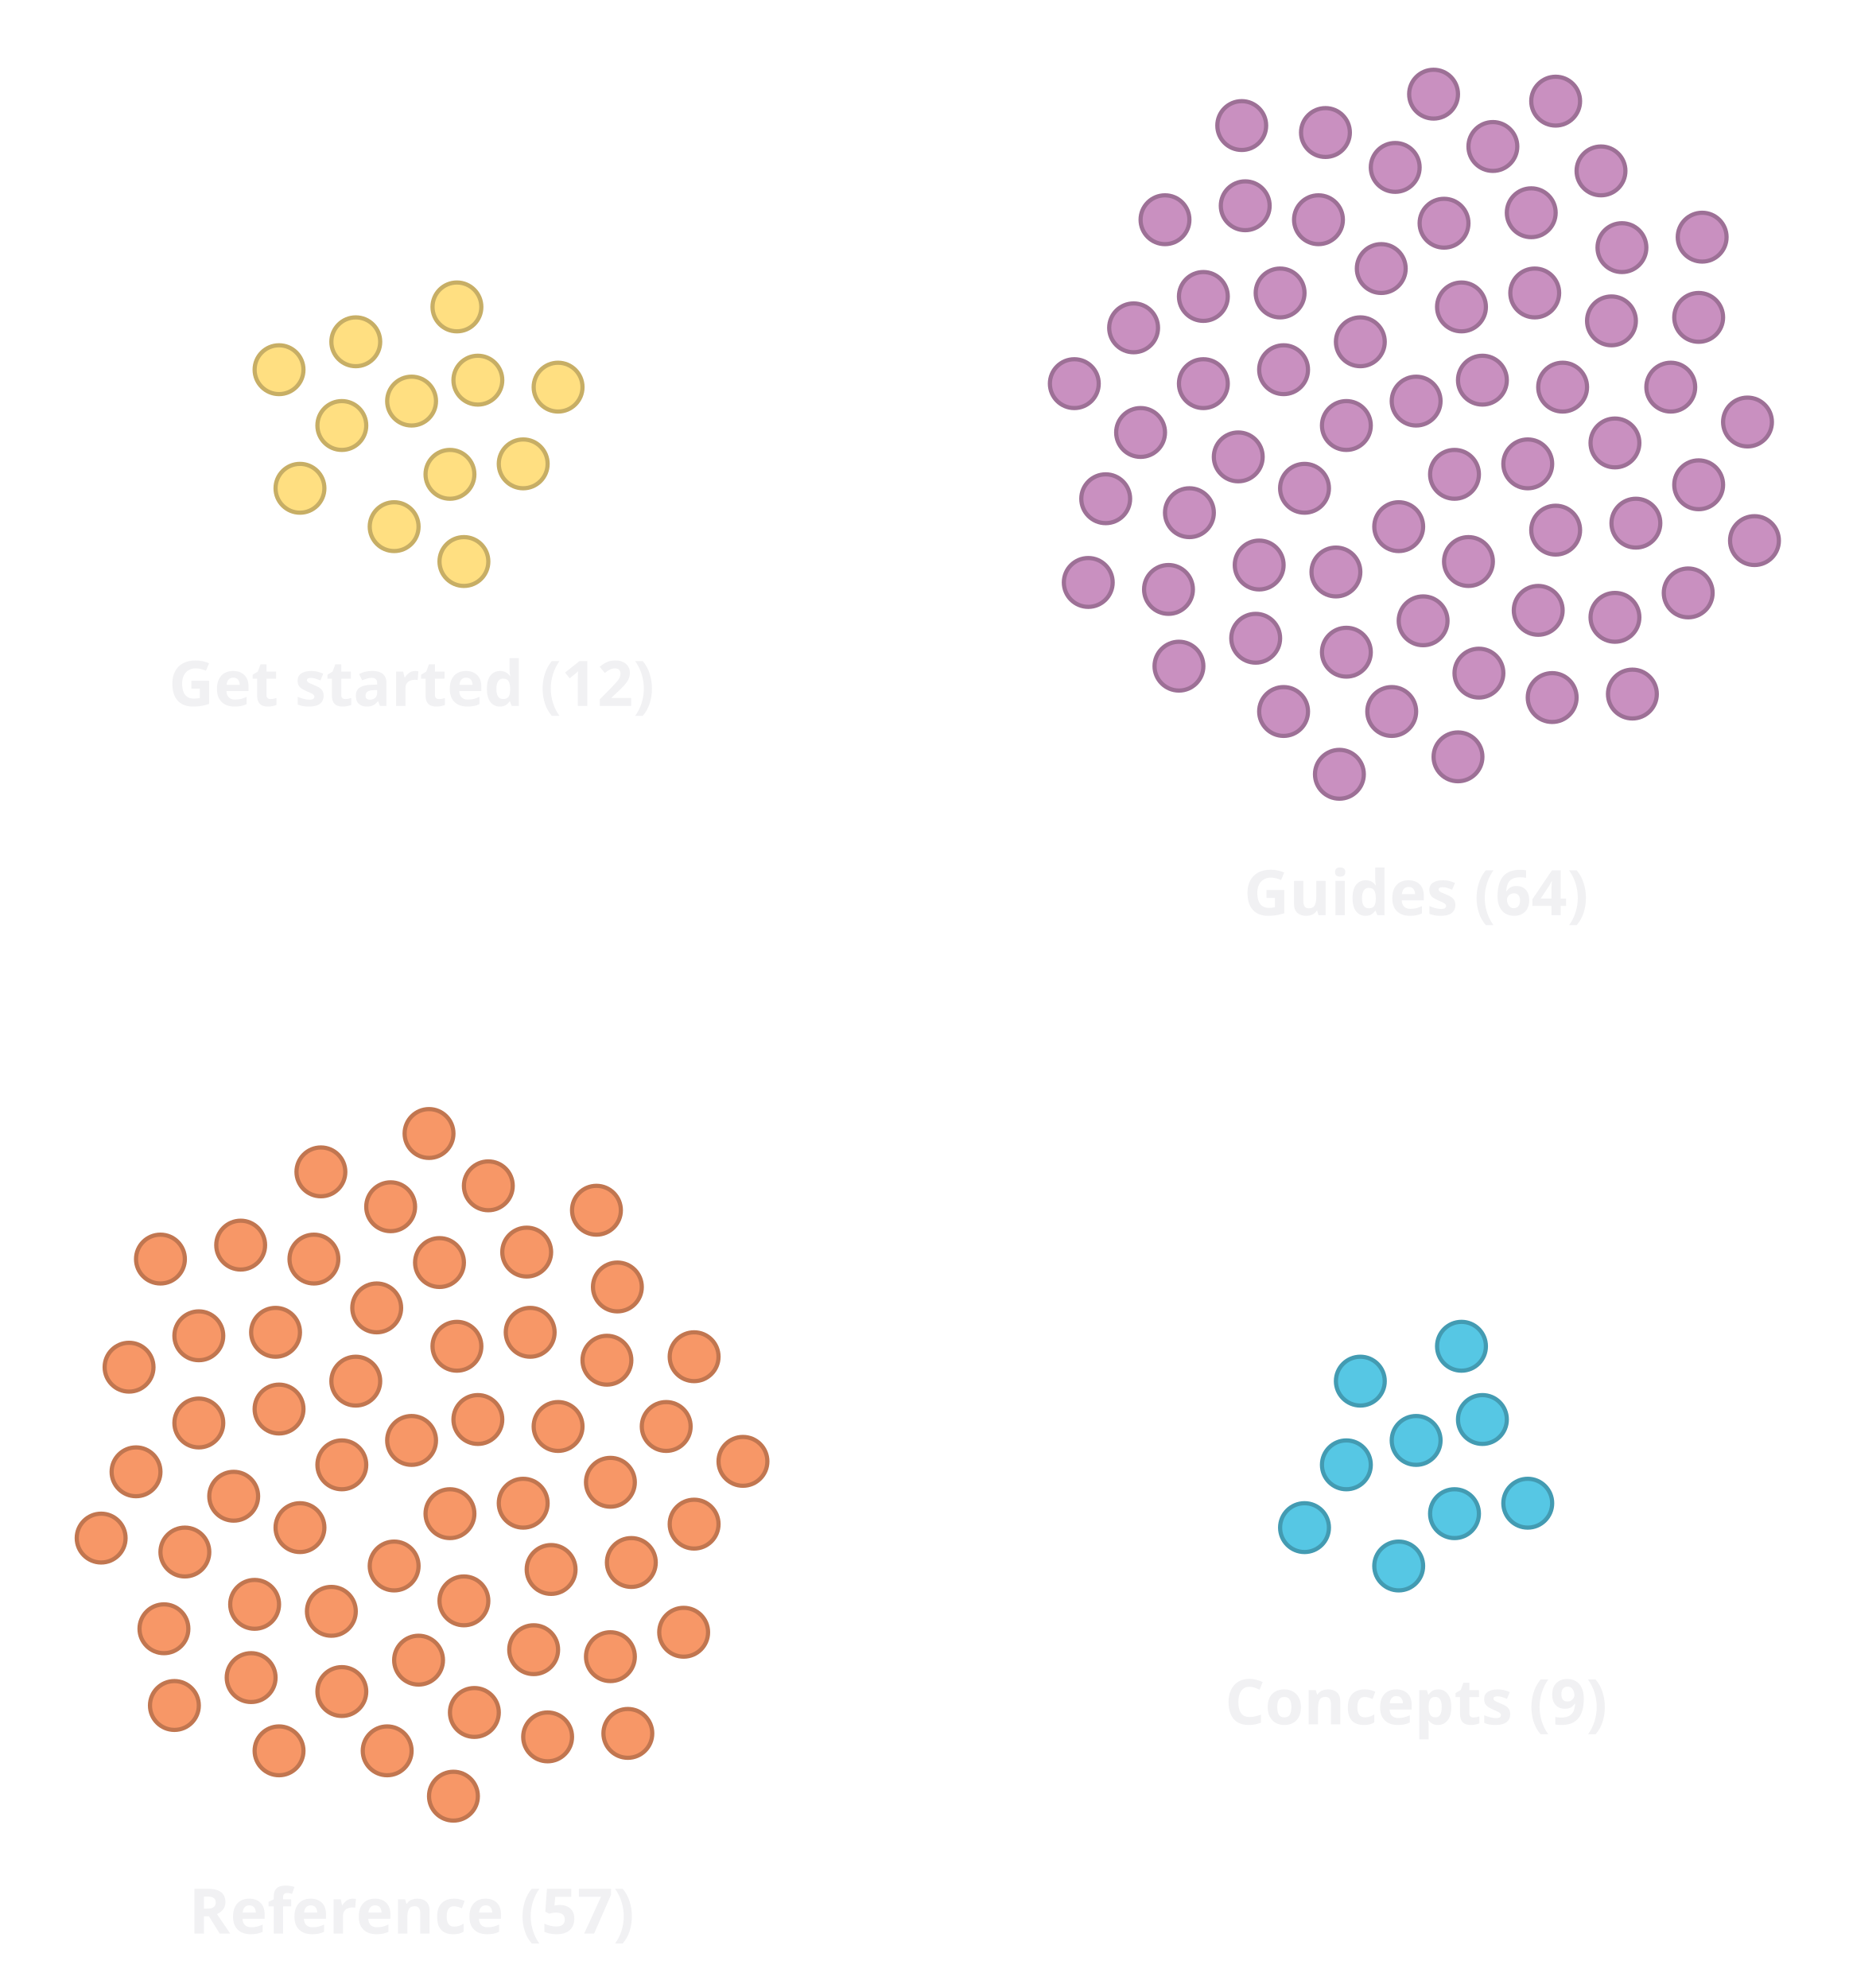
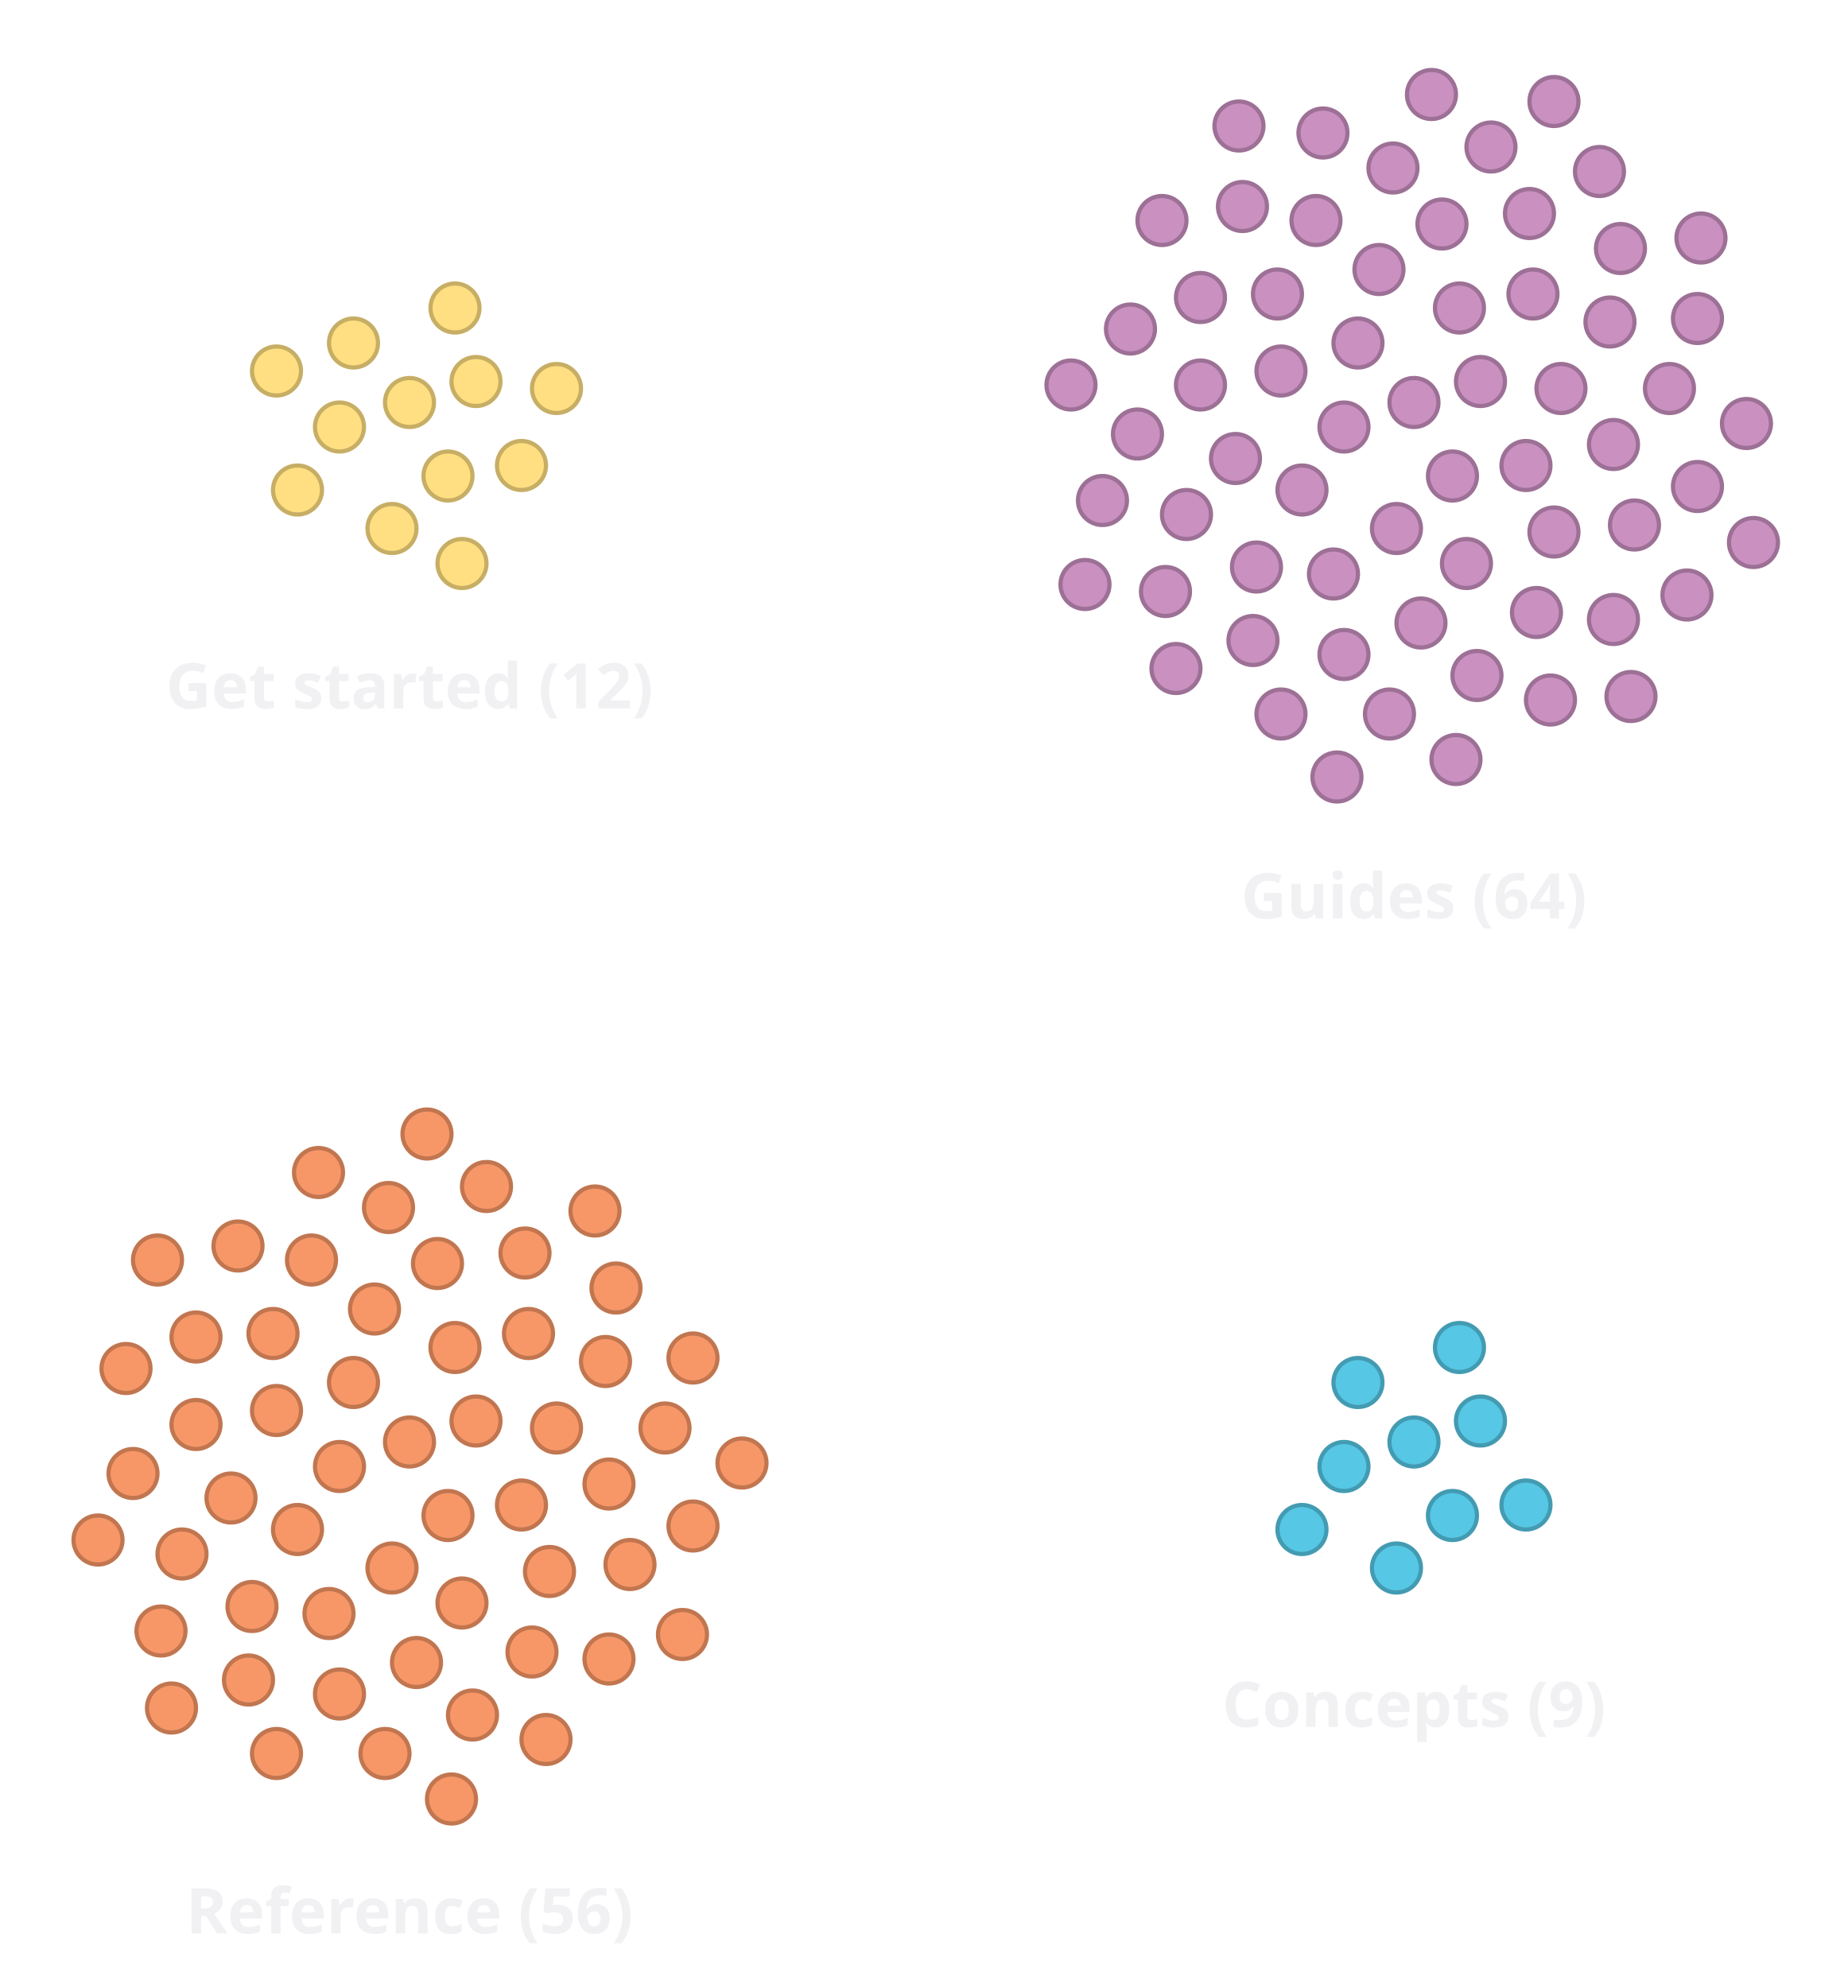
- <svg xmlns="http://www.w3.org/2000/svg" id="docs-graph-1-dark" width="100%" style="max-width: 530px;" viewBox="0 0 530 570" role="img" aria-labelledby="docs-graph-1-dark-title docs-graph-1-dark-desc">
+ <svg xmlns="http://www.w3.org/2000/svg" id="docs-graph-1-dark" width="100%" style="max-width: 528px;" viewBox="0 0 528 568" role="img" aria-labelledby="docs-graph-1-dark-title docs-graph-1-dark-desc">
  <style>#docs-graph-1-dark{font-family:"Relate Sans",system-ui,sans-serif}#docs-graph-1-dark .s-get-started{fill:#FFDF81;stroke:#C7AE65;stroke-width:1.2}#docs-graph-1-dark .s-guides{fill:#C990C0;stroke:#9D7096;stroke-width:1.2}#docs-graph-1-dark .s-reference{fill:#F79767;stroke:#C17650;stroke-width:1.2}#docs-graph-1-dark .s-concepts{fill:#56C7E4;stroke:#439BB2;stroke-width:1.2}#docs-graph-1-dark .sec{font-size:18px;font-weight:600;fill:#F1F1F3}</style>
-   <circle class="s-concepts" cx="406" cy="413" r="7" />
-   <circle class="s-concepts" cx="417" cy="434" r="7" />
-   <circle class="s-concepts" cx="386" cy="420" r="7" />
-   <circle class="s-concepts" cx="425" cy="407" r="7" />
-   <circle class="s-concepts" cx="401" cy="449" r="7" />
-   <circle class="s-concepts" cx="390" cy="396" r="7" />
-   <circle class="s-concepts" cx="438" cy="431" r="7" />
-   <circle class="s-concepts" cx="374" cy="438" r="7" />
-   <circle class="s-concepts" cx="419" cy="386" r="7" />
-   <circle class="s-get-started" cx="118" cy="115" r="7" />
-   <circle class="s-get-started" cx="129" cy="136" r="7" />
-   <circle class="s-get-started" cx="98" cy="122" r="7" />
-   <circle class="s-get-started" cx="137" cy="109" r="7" />
-   <circle class="s-get-started" cx="113" cy="151" r="7" />
-   <circle class="s-get-started" cx="102" cy="98" r="7" />
-   <circle class="s-get-started" cx="150" cy="133" r="7" />
-   <circle class="s-get-started" cx="86" cy="140" r="7" />
-   <circle class="s-get-started" cx="131" cy="88" r="7" />
-   <circle class="s-get-started" cx="133" cy="161" r="7" />
-   <circle class="s-get-started" cx="80" cy="106" r="7" />
-   <circle class="s-get-started" cx="160" cy="111" r="7" />
-   <circle class="s-guides" cx="406" cy="115" r="7" />
-   <circle class="s-guides" cx="417" cy="136" r="7" />
-   <circle class="s-guides" cx="386" cy="122" r="7" />
-   <circle class="s-guides" cx="425" cy="109" r="7" />
-   <circle class="s-guides" cx="401" cy="151" r="7" />
-   <circle class="s-guides" cx="390" cy="98" r="7" />
-   <circle class="s-guides" cx="438" cy="133" r="7" />
-   <circle class="s-guides" cx="374" cy="140" r="7" />
-   <circle class="s-guides" cx="419" cy="88" r="7" />
-   <circle class="s-guides" cx="421" cy="161" r="7" />
-   <circle class="s-guides" cx="368" cy="106" r="7" />
-   <circle class="s-guides" cx="448" cy="111" r="7" />
-   <circle class="s-guides" cx="383" cy="164" r="7" />
-   <circle class="s-guides" cx="396" cy="77" r="7" />
-   <circle class="s-guides" cx="446" cy="152" r="7" />
-   <circle class="s-guides" cx="355" cy="131" r="7" />
-   <circle class="s-guides" cx="440" cy="84" r="7" />
-   <circle class="s-guides" cx="408" cy="178" r="7" />
-   <circle class="s-guides" cx="367" cy="84" r="7" />
-   <circle class="s-guides" cx="463" cy="127" r="7" />
-   <circle class="s-guides" cx="361" cy="162" r="7" />
-   <circle class="s-guides" cx="414" cy="64" r="7" />
-   <circle class="s-guides" cx="441" cy="175" r="7" />
-   <circle class="s-guides" cx="345" cy="110" r="7" />
-   <circle class="s-guides" cx="462" cy="92" r="7" />
-   <circle class="s-guides" cx="386" cy="187" r="7" />
-   <circle class="s-guides" cx="378" cy="63" r="7" />
-   <circle class="s-guides" cx="469" cy="150" r="7" />
-   <circle class="s-guides" cx="341" cy="147" r="7" />
-   <circle class="s-guides" cx="439" cy="61" r="7" />
-   <circle class="s-guides" cx="424" cy="193" r="7" />
-   <circle class="s-guides" cx="345" cy="85" r="7" />
-   <circle class="s-guides" cx="479" cy="111" r="7" />
-   <circle class="s-guides" cx="360" cy="183" r="7" />
-   <circle class="s-guides" cx="400" cy="48" r="7" />
-   <circle class="s-guides" cx="463" cy="177" r="7" />
-   <circle class="s-guides" cx="327" cy="124" r="7" />
-   <circle class="s-guides" cx="465" cy="71" r="7" />
-   <circle class="s-guides" cx="399" cy="204" r="7" />
-   <circle class="s-guides" cx="357" cy="59" r="7" />
-   <circle class="s-guides" cx="487" cy="139" r="7" />
-   <circle class="s-guides" cx="335" cy="169" r="7" />
-   <circle class="s-guides" cx="428" cy="42" r="7" />
-   <circle class="s-guides" cx="445" cy="200" r="7" />
-   <circle class="s-guides" cx="325" cy="94" r="7" />
-   <circle class="s-guides" cx="487" cy="91" r="7" />
-   <circle class="s-guides" cx="368" cy="204" r="7" />
-   <circle class="s-guides" cx="380" cy="38" r="7" />
-   <circle class="s-guides" cx="484" cy="170" r="7" />
-   <circle class="s-guides" cx="317" cy="143" r="7" />
-   <circle class="s-guides" cx="459" cy="49" r="7" />
-   <circle class="s-guides" cx="418" cy="217" r="7" />
-   <circle class="s-guides" cx="334" cy="63" r="7" />
-   <circle class="s-guides" cx="501" cy="121" r="7" />
-   <circle class="s-guides" cx="338" cy="191" r="7" />
-   <circle class="s-guides" cx="411" cy="27" r="7" />
-   <circle class="s-guides" cx="468" cy="199" r="7" />
-   <circle class="s-guides" cx="308" cy="110" r="7" />
-   <circle class="s-guides" cx="488" cy="68" r="7" />
-   <circle class="s-guides" cx="384" cy="222" r="7" />
-   <circle class="s-guides" cx="356" cy="36" r="7" />
-   <circle class="s-guides" cx="503" cy="155" r="7" />
-   <circle class="s-guides" cx="312" cy="167" r="7" />
-   <circle class="s-guides" cx="446" cy="29" r="7" />
-   <circle class="s-reference" cx="118" cy="413" r="7" />
-   <circle class="s-reference" cx="129" cy="434" r="7" />
-   <circle class="s-reference" cx="98" cy="420" r="7" />
-   <circle class="s-reference" cx="137" cy="407" r="7" />
-   <circle class="s-reference" cx="113" cy="449" r="7" />
-   <circle class="s-reference" cx="102" cy="396" r="7" />
-   <circle class="s-reference" cx="150" cy="431" r="7" />
-   <circle class="s-reference" cx="86" cy="438" r="7" />
-   <circle class="s-reference" cx="131" cy="386" r="7" />
-   <circle class="s-reference" cx="133" cy="459" r="7" />
-   <circle class="s-reference" cx="80" cy="404" r="7" />
-   <circle class="s-reference" cx="160" cy="409" r="7" />
-   <circle class="s-reference" cx="95" cy="462" r="7" />
-   <circle class="s-reference" cx="108" cy="375" r="7" />
-   <circle class="s-reference" cx="158" cy="450" r="7" />
-   <circle class="s-reference" cx="67" cy="429" r="7" />
-   <circle class="s-reference" cx="152" cy="382" r="7" />
-   <circle class="s-reference" cx="120" cy="476" r="7" />
-   <circle class="s-reference" cx="79" cy="382" r="7" />
-   <circle class="s-reference" cx="175" cy="425" r="7" />
-   <circle class="s-reference" cx="73" cy="460" r="7" />
-   <circle class="s-reference" cx="126" cy="362" r="7" />
-   <circle class="s-reference" cx="153" cy="473" r="7" />
-   <circle class="s-reference" cx="57" cy="408" r="7" />
-   <circle class="s-reference" cx="174" cy="390" r="7" />
-   <circle class="s-reference" cx="98" cy="485" r="7" />
-   <circle class="s-reference" cx="90" cy="361" r="7" />
-   <circle class="s-reference" cx="181" cy="448" r="7" />
-   <circle class="s-reference" cx="53" cy="445" r="7" />
-   <circle class="s-reference" cx="151" cy="359" r="7" />
-   <circle class="s-reference" cx="136" cy="491" r="7" />
-   <circle class="s-reference" cx="57" cy="383" r="7" />
-   <circle class="s-reference" cx="191" cy="409" r="7" />
-   <circle class="s-reference" cx="72" cy="481" r="7" />
-   <circle class="s-reference" cx="112" cy="346" r="7" />
-   <circle class="s-reference" cx="175" cy="475" r="7" />
-   <circle class="s-reference" cx="39" cy="422" r="7" />
-   <circle class="s-reference" cx="177" cy="369" r="7" />
-   <circle class="s-reference" cx="111" cy="502" r="7" />
-   <circle class="s-reference" cx="69" cy="357" r="7" />
-   <circle class="s-reference" cx="199" cy="437" r="7" />
-   <circle class="s-reference" cx="47" cy="467" r="7" />
-   <circle class="s-reference" cx="140" cy="340" r="7" />
-   <circle class="s-reference" cx="157" cy="498" r="7" />
-   <circle class="s-reference" cx="37" cy="392" r="7" />
-   <circle class="s-reference" cx="199" cy="389" r="7" />
-   <circle class="s-reference" cx="80" cy="502" r="7" />
-   <circle class="s-reference" cx="92" cy="336" r="7" />
-   <circle class="s-reference" cx="196" cy="468" r="7" />
-   <circle class="s-reference" cx="29" cy="441" r="7" />
-   <circle class="s-reference" cx="171" cy="347" r="7" />
-   <circle class="s-reference" cx="130" cy="515" r="7" />
-   <circle class="s-reference" cx="46" cy="361" r="7" />
-   <circle class="s-reference" cx="213" cy="419" r="7" />
-   <circle class="s-reference" cx="50" cy="489" r="7" />
-   <circle class="s-reference" cx="123" cy="325" r="7" />
-   <circle class="s-reference" cx="180" cy="497" r="7" />
-   <text class="sec" x="118" y="202.4" text-anchor="middle">Get started (12)</text>
-   <text class="sec" x="406" y="262.4" text-anchor="middle">Guides (64)</text>
-   <text class="sec" x="118" y="554.4" text-anchor="middle">Reference (57)</text>
-   <text class="sec" x="406" y="494.4" text-anchor="middle">Concepts (9)</text>
+   <circle class="s-concepts" cx="404" cy="412" r="7" />
+   <circle class="s-concepts" cx="415" cy="433" r="7" />
+   <circle class="s-concepts" cx="384" cy="419" r="7" />
+   <circle class="s-concepts" cx="423" cy="406" r="7" />
+   <circle class="s-concepts" cx="399" cy="448" r="7" />
+   <circle class="s-concepts" cx="388" cy="395" r="7" />
+   <circle class="s-concepts" cx="436" cy="430" r="7" />
+   <circle class="s-concepts" cx="372" cy="437" r="7" />
+   <circle class="s-concepts" cx="417" cy="385" r="7" />
+   <circle class="s-get-started" cx="117" cy="115" r="7" />
+   <circle class="s-get-started" cx="128" cy="136" r="7" />
+   <circle class="s-get-started" cx="97" cy="122" r="7" />
+   <circle class="s-get-started" cx="136" cy="109" r="7" />
+   <circle class="s-get-started" cx="112" cy="151" r="7" />
+   <circle class="s-get-started" cx="101" cy="98" r="7" />
+   <circle class="s-get-started" cx="149" cy="133" r="7" />
+   <circle class="s-get-started" cx="85" cy="140" r="7" />
+   <circle class="s-get-started" cx="130" cy="88" r="7" />
+   <circle class="s-get-started" cx="132" cy="161" r="7" />
+   <circle class="s-get-started" cx="79" cy="106" r="7" />
+   <circle class="s-get-started" cx="159" cy="111" r="7" />
+   <circle class="s-guides" cx="404" cy="115" r="7" />
+   <circle class="s-guides" cx="415" cy="136" r="7" />
+   <circle class="s-guides" cx="384" cy="122" r="7" />
+   <circle class="s-guides" cx="423" cy="109" r="7" />
+   <circle class="s-guides" cx="399" cy="151" r="7" />
+   <circle class="s-guides" cx="388" cy="98" r="7" />
+   <circle class="s-guides" cx="436" cy="133" r="7" />
+   <circle class="s-guides" cx="372" cy="140" r="7" />
+   <circle class="s-guides" cx="417" cy="88" r="7" />
+   <circle class="s-guides" cx="419" cy="161" r="7" />
+   <circle class="s-guides" cx="366" cy="106" r="7" />
+   <circle class="s-guides" cx="446" cy="111" r="7" />
+   <circle class="s-guides" cx="381" cy="164" r="7" />
+   <circle class="s-guides" cx="394" cy="77" r="7" />
+   <circle class="s-guides" cx="444" cy="152" r="7" />
+   <circle class="s-guides" cx="353" cy="131" r="7" />
+   <circle class="s-guides" cx="438" cy="84" r="7" />
+   <circle class="s-guides" cx="406" cy="178" r="7" />
+   <circle class="s-guides" cx="365" cy="84" r="7" />
+   <circle class="s-guides" cx="461" cy="127" r="7" />
+   <circle class="s-guides" cx="359" cy="162" r="7" />
+   <circle class="s-guides" cx="412" cy="64" r="7" />
+   <circle class="s-guides" cx="439" cy="175" r="7" />
+   <circle class="s-guides" cx="343" cy="110" r="7" />
+   <circle class="s-guides" cx="460" cy="92" r="7" />
+   <circle class="s-guides" cx="384" cy="187" r="7" />
+   <circle class="s-guides" cx="376" cy="63" r="7" />
+   <circle class="s-guides" cx="467" cy="150" r="7" />
+   <circle class="s-guides" cx="339" cy="147" r="7" />
+   <circle class="s-guides" cx="437" cy="61" r="7" />
+   <circle class="s-guides" cx="422" cy="193" r="7" />
+   <circle class="s-guides" cx="343" cy="85" r="7" />
+   <circle class="s-guides" cx="477" cy="111" r="7" />
+   <circle class="s-guides" cx="358" cy="183" r="7" />
+   <circle class="s-guides" cx="398" cy="48" r="7" />
+   <circle class="s-guides" cx="461" cy="177" r="7" />
+   <circle class="s-guides" cx="325" cy="124" r="7" />
+   <circle class="s-guides" cx="463" cy="71" r="7" />
+   <circle class="s-guides" cx="397" cy="204" r="7" />
+   <circle class="s-guides" cx="355" cy="59" r="7" />
+   <circle class="s-guides" cx="485" cy="139" r="7" />
+   <circle class="s-guides" cx="333" cy="169" r="7" />
+   <circle class="s-guides" cx="426" cy="42" r="7" />
+   <circle class="s-guides" cx="443" cy="200" r="7" />
+   <circle class="s-guides" cx="323" cy="94" r="7" />
+   <circle class="s-guides" cx="485" cy="91" r="7" />
+   <circle class="s-guides" cx="366" cy="204" r="7" />
+   <circle class="s-guides" cx="378" cy="38" r="7" />
+   <circle class="s-guides" cx="482" cy="170" r="7" />
+   <circle class="s-guides" cx="315" cy="143" r="7" />
+   <circle class="s-guides" cx="457" cy="49" r="7" />
+   <circle class="s-guides" cx="416" cy="217" r="7" />
+   <circle class="s-guides" cx="332" cy="63" r="7" />
+   <circle class="s-guides" cx="499" cy="121" r="7" />
+   <circle class="s-guides" cx="336" cy="191" r="7" />
+   <circle class="s-guides" cx="409" cy="27" r="7" />
+   <circle class="s-guides" cx="466" cy="199" r="7" />
+   <circle class="s-guides" cx="306" cy="110" r="7" />
+   <circle class="s-guides" cx="486" cy="68" r="7" />
+   <circle class="s-guides" cx="382" cy="222" r="7" />
+   <circle class="s-guides" cx="354" cy="36" r="7" />
+   <circle class="s-guides" cx="501" cy="155" r="7" />
+   <circle class="s-guides" cx="310" cy="167" r="7" />
+   <circle class="s-guides" cx="444" cy="29" r="7" />
+   <circle class="s-reference" cx="117" cy="412" r="7" />
+   <circle class="s-reference" cx="128" cy="433" r="7" />
+   <circle class="s-reference" cx="97" cy="419" r="7" />
+   <circle class="s-reference" cx="136" cy="406" r="7" />
+   <circle class="s-reference" cx="112" cy="448" r="7" />
+   <circle class="s-reference" cx="101" cy="395" r="7" />
+   <circle class="s-reference" cx="149" cy="430" r="7" />
+   <circle class="s-reference" cx="85" cy="437" r="7" />
+   <circle class="s-reference" cx="130" cy="385" r="7" />
+   <circle class="s-reference" cx="132" cy="458" r="7" />
+   <circle class="s-reference" cx="79" cy="403" r="7" />
+   <circle class="s-reference" cx="159" cy="408" r="7" />
+   <circle class="s-reference" cx="94" cy="461" r="7" />
+   <circle class="s-reference" cx="107" cy="374" r="7" />
+   <circle class="s-reference" cx="157" cy="449" r="7" />
+   <circle class="s-reference" cx="66" cy="428" r="7" />
+   <circle class="s-reference" cx="151" cy="381" r="7" />
+   <circle class="s-reference" cx="119" cy="475" r="7" />
+   <circle class="s-reference" cx="78" cy="381" r="7" />
+   <circle class="s-reference" cx="174" cy="424" r="7" />
+   <circle class="s-reference" cx="72" cy="459" r="7" />
+   <circle class="s-reference" cx="125" cy="361" r="7" />
+   <circle class="s-reference" cx="152" cy="472" r="7" />
+   <circle class="s-reference" cx="56" cy="407" r="7" />
+   <circle class="s-reference" cx="173" cy="389" r="7" />
+   <circle class="s-reference" cx="97" cy="484" r="7" />
+   <circle class="s-reference" cx="89" cy="360" r="7" />
+   <circle class="s-reference" cx="180" cy="447" r="7" />
+   <circle class="s-reference" cx="52" cy="444" r="7" />
+   <circle class="s-reference" cx="150" cy="358" r="7" />
+   <circle class="s-reference" cx="135" cy="490" r="7" />
+   <circle class="s-reference" cx="56" cy="382" r="7" />
+   <circle class="s-reference" cx="190" cy="408" r="7" />
+   <circle class="s-reference" cx="71" cy="480" r="7" />
+   <circle class="s-reference" cx="111" cy="345" r="7" />
+   <circle class="s-reference" cx="174" cy="474" r="7" />
+   <circle class="s-reference" cx="38" cy="421" r="7" />
+   <circle class="s-reference" cx="176" cy="368" r="7" />
+   <circle class="s-reference" cx="110" cy="501" r="7" />
+   <circle class="s-reference" cx="68" cy="356" r="7" />
+   <circle class="s-reference" cx="198" cy="436" r="7" />
+   <circle class="s-reference" cx="46" cy="466" r="7" />
+   <circle class="s-reference" cx="139" cy="339" r="7" />
+   <circle class="s-reference" cx="156" cy="497" r="7" />
+   <circle class="s-reference" cx="36" cy="391" r="7" />
+   <circle class="s-reference" cx="198" cy="388" r="7" />
+   <circle class="s-reference" cx="79" cy="501" r="7" />
+   <circle class="s-reference" cx="91" cy="335" r="7" />
+   <circle class="s-reference" cx="195" cy="467" r="7" />
+   <circle class="s-reference" cx="28" cy="440" r="7" />
+   <circle class="s-reference" cx="170" cy="346" r="7" />
+   <circle class="s-reference" cx="129" cy="514" r="7" />
+   <circle class="s-reference" cx="45" cy="360" r="7" />
+   <circle class="s-reference" cx="212" cy="418" r="7" />
+   <circle class="s-reference" cx="49" cy="488" r="7" />
+   <circle class="s-reference" cx="122" cy="324" r="7" />
+   <text class="sec" x="117" y="202.4" text-anchor="middle">Get started (12)</text>
+   <text class="sec" x="404" y="262.4" text-anchor="middle">Guides (64)</text>
+   <text class="sec" x="117" y="552.4" text-anchor="middle">Reference (56)</text>
+   <text class="sec" x="404" y="493.4" text-anchor="middle">Concepts (9)</text>
</svg>
